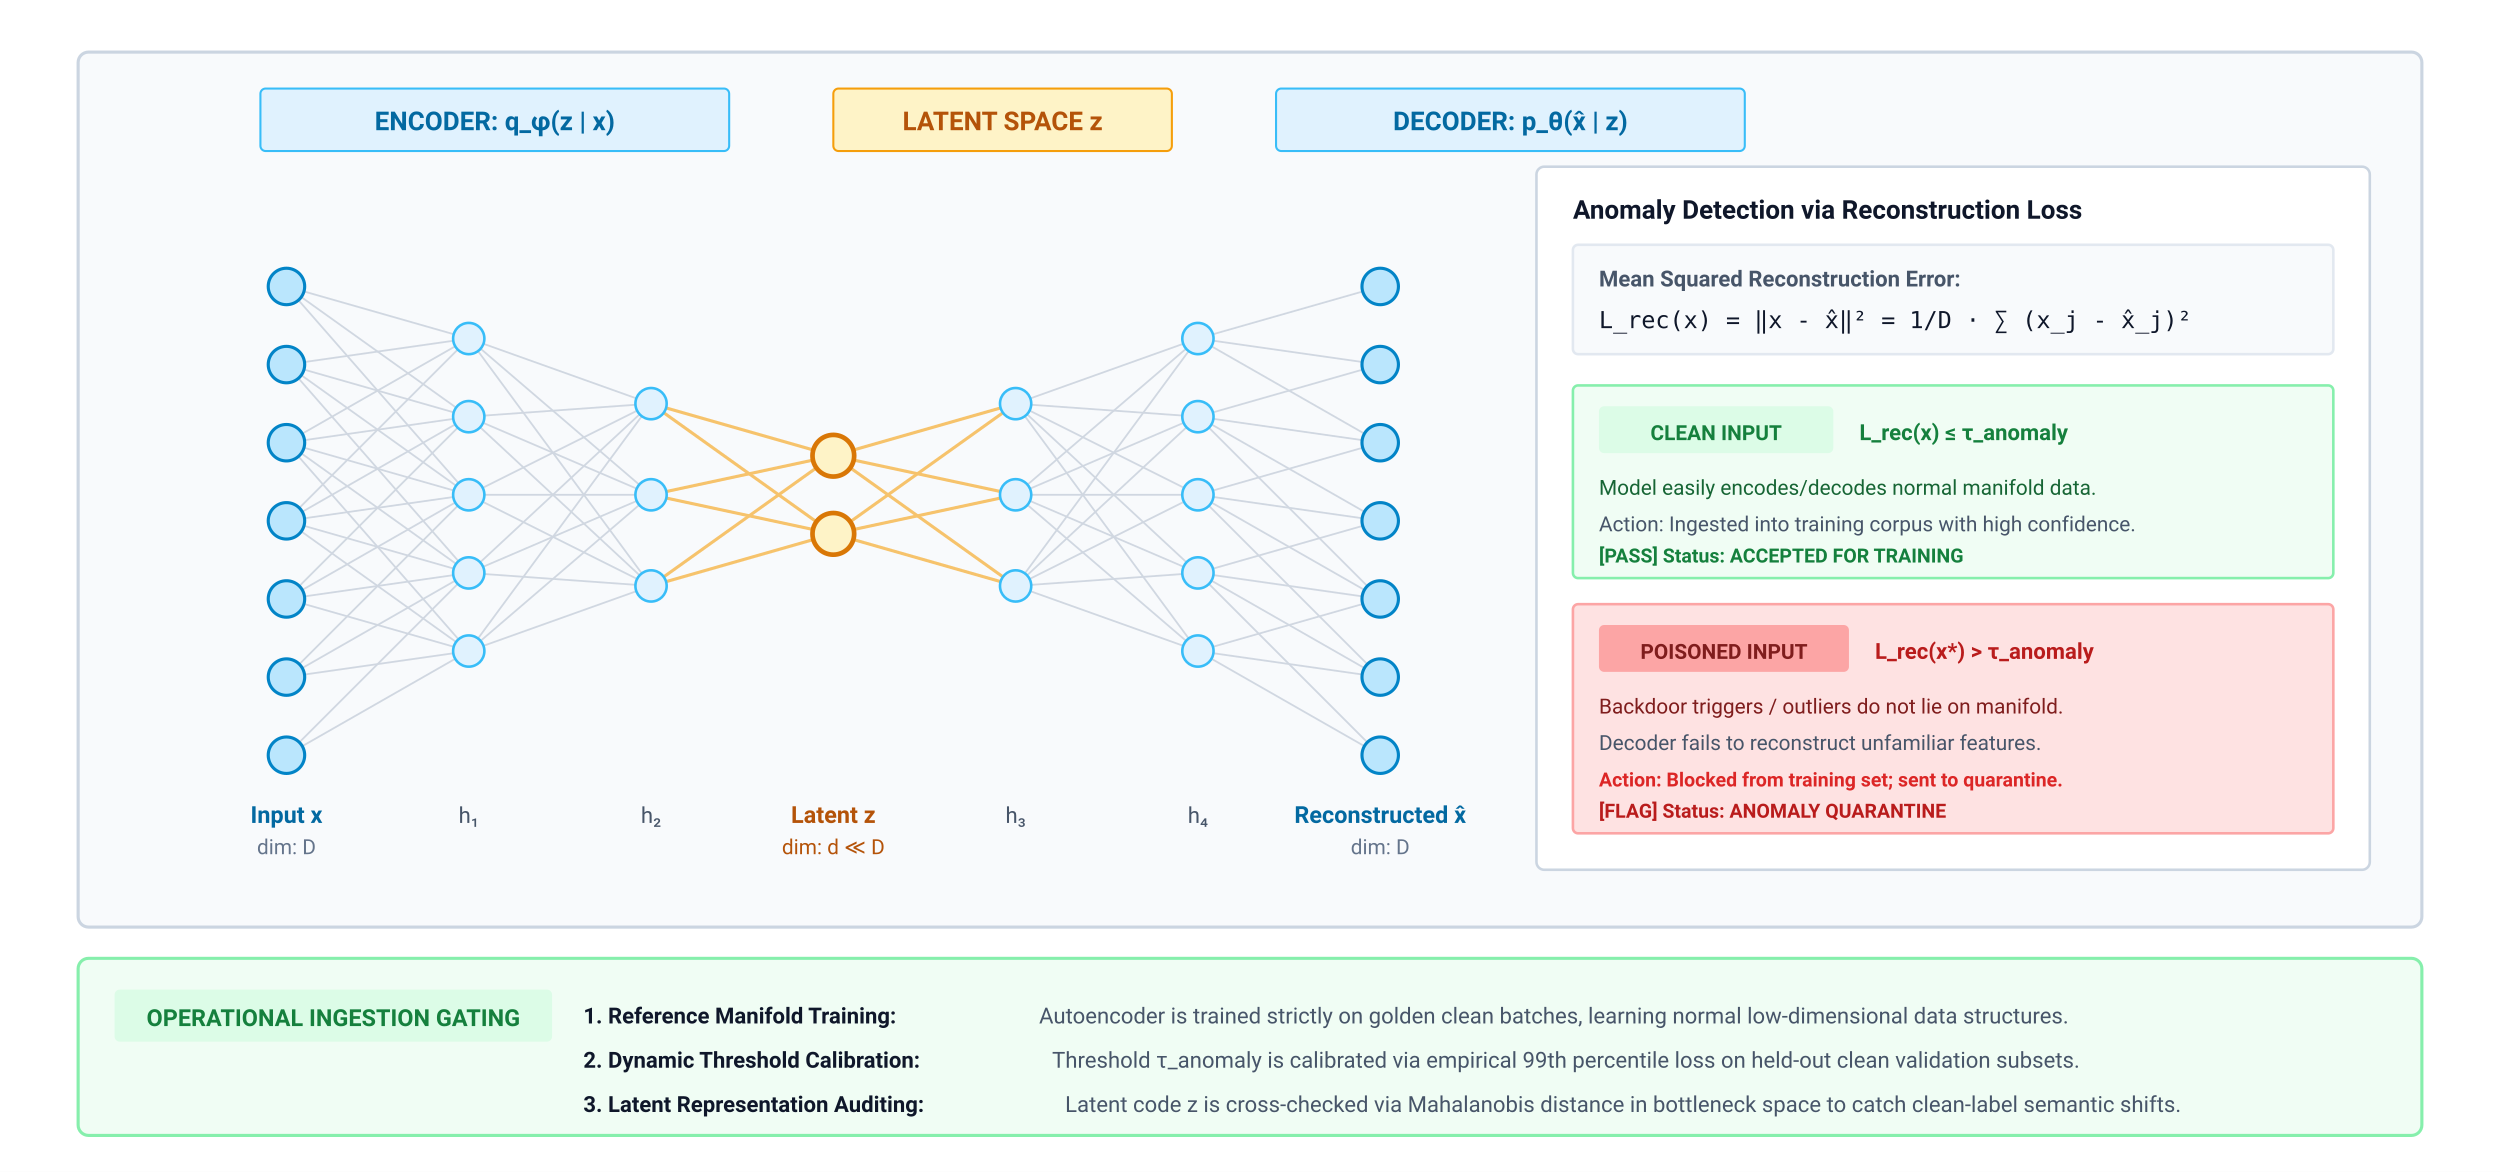
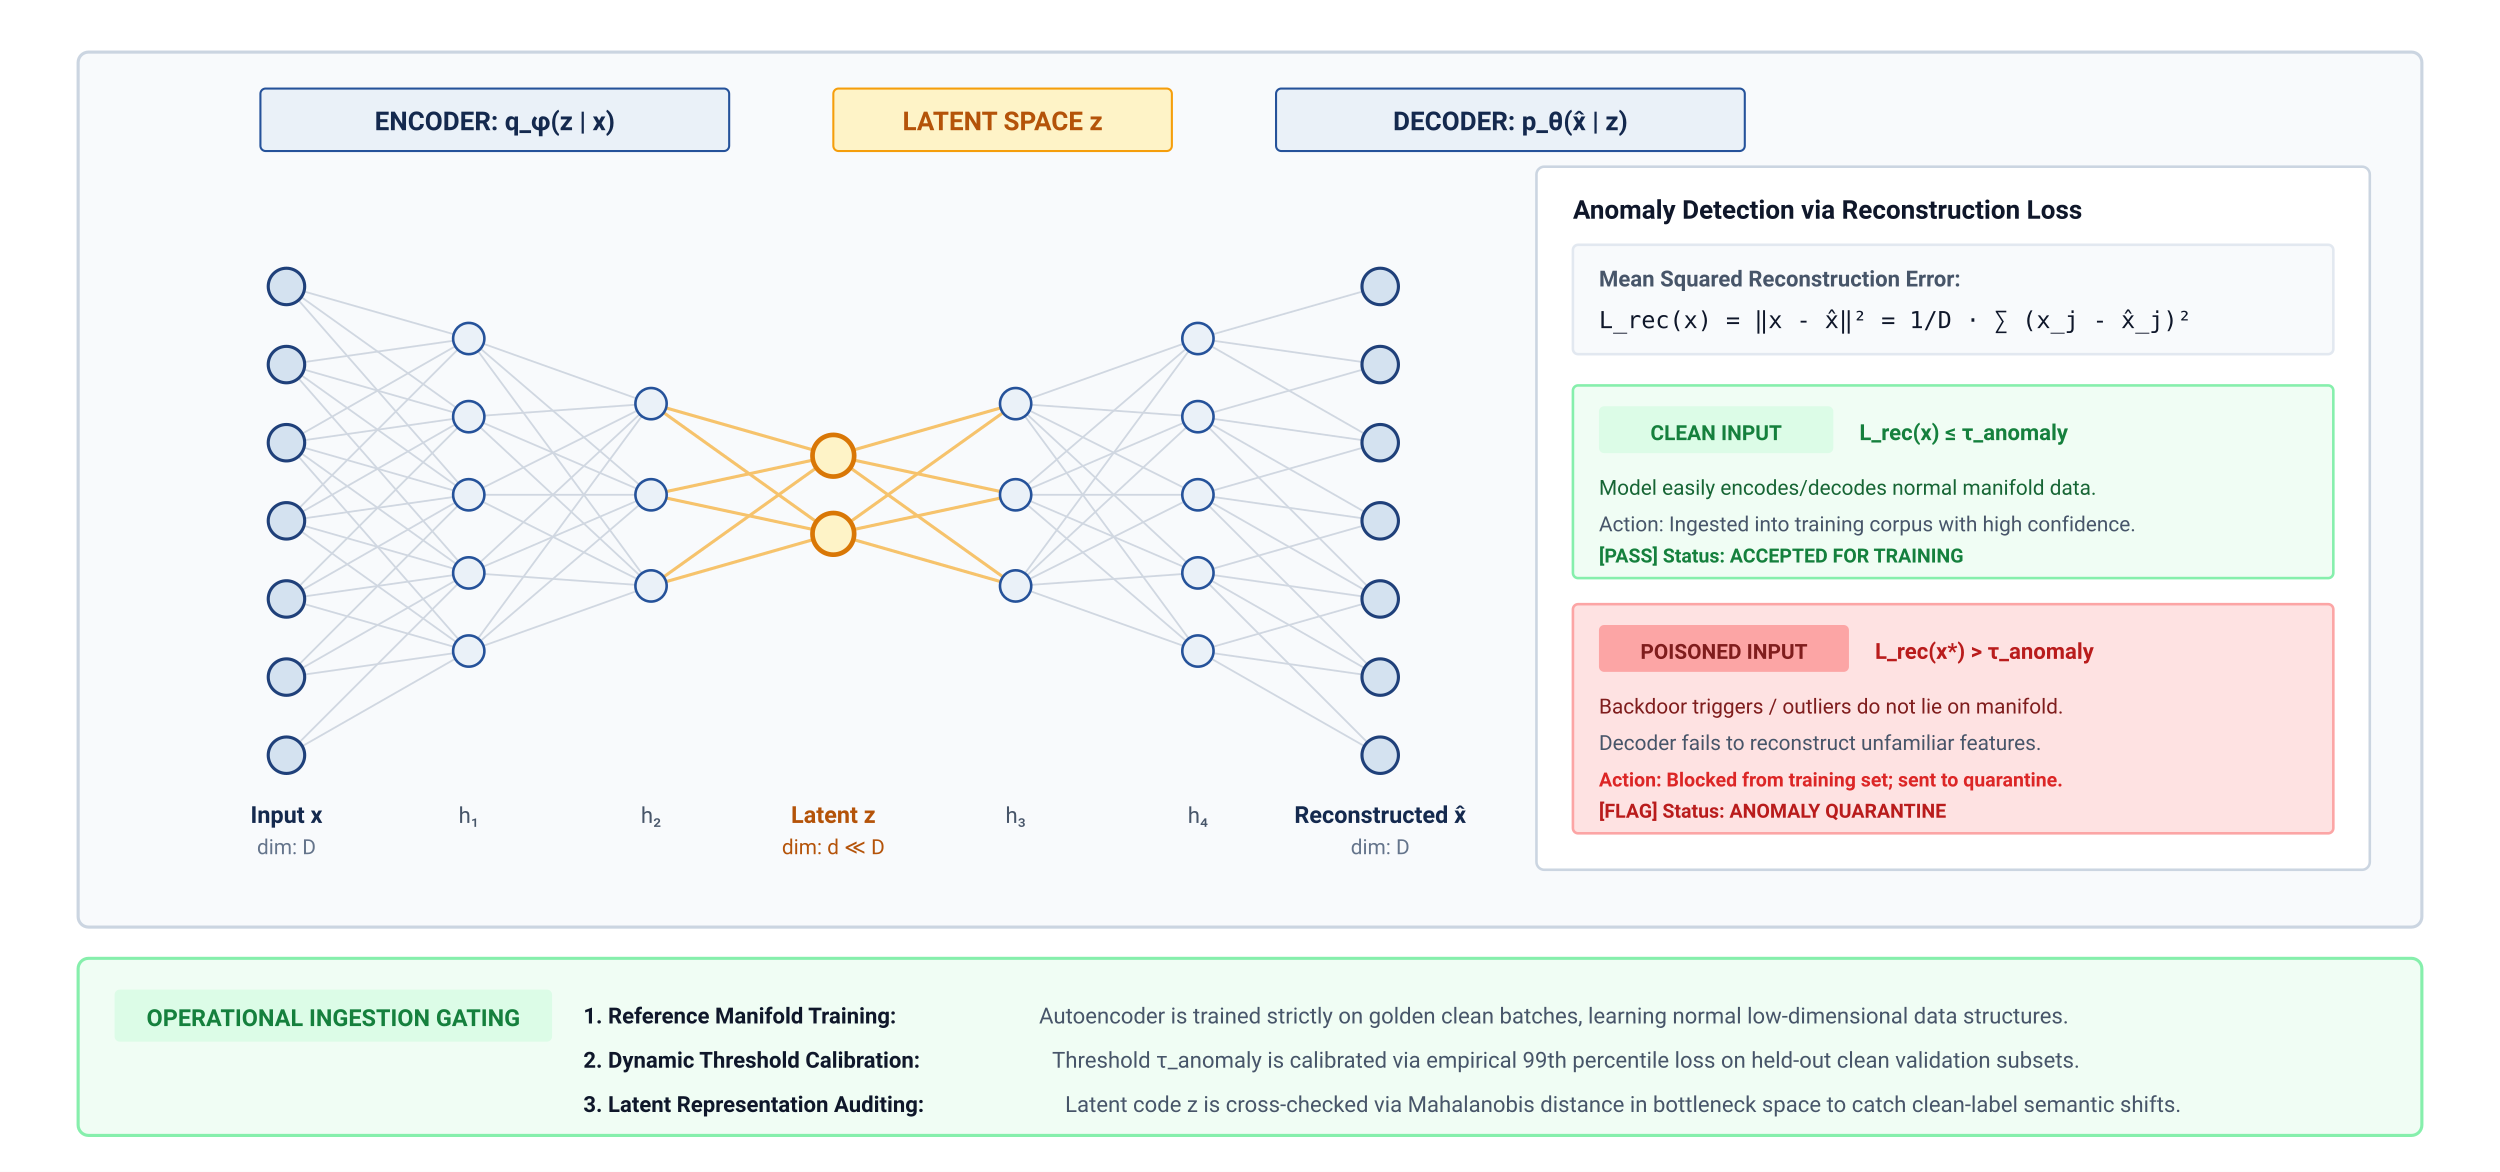
- <svg xmlns="http://www.w3.org/2000/svg" viewBox="0 0 960 450" width="100%" height="100%">
+ <svg xmlns="http://www.w3.org/2000/svg" viewBox="0 0 960 450" width="100%" height="100%" font-family="Helvetica Neue, Helvetica, Arial, sans-serif">
  <rect width="100%" height="100%" fill="#ffffff" />
  <defs>
    <marker id="ae-arr-blue" markerWidth="8" markerHeight="6" refX="7" refY="3" orient="auto">
-       <polygon points="0 0, 8 3, 0 6" fill="#0284c7" />
+       <polygon points="0 0, 8 3, 0 6" fill="#1F407A" />
    </marker>
    <marker id="ae-arr-green" markerWidth="8" markerHeight="6" refX="7" refY="3" orient="auto">
      <polygon points="0 0, 8 3, 0 6" fill="#16a34a" />
    </marker>
    <marker id="ae-arr-red" markerWidth="8" markerHeight="6" refX="7" refY="3" orient="auto">
      <polygon points="0 0, 8 3, 0 6" fill="#dc2626" />
    </marker>
  </defs>
  <g transform="translate(30, 20)">
    <rect x="0" y="0" width="900" height="336" rx="4" fill="#f8fafc" stroke="#cbd5e1" stroke-width="1.2" />
-     <rect x="70" y="14" width="180" height="24" rx="2" fill="#e0f2fe" stroke="#38bdf8" stroke-width="0.8" />
-     <text x="160" y="30" font-family="-apple-system, BlinkMacSystemFont, 'Segoe UI', Roboto, sans-serif" font-size="10" font-weight="700" fill="#0369a1" text-anchor="middle">ENCODER: q_φ(z | x)</text>
+     <rect x="70" y="14" width="180" height="24" rx="2" fill="#EAF1F8" stroke="#25529A" stroke-width="0.8" />
+     <text x="160" y="30" font-family="-apple-system, BlinkMacSystemFont, 'Segoe UI', Roboto, sans-serif" font-size="10" font-weight="700" fill="#14294E" text-anchor="middle">ENCODER: q_φ(z | x)</text>
    <rect x="290" y="14" width="130" height="24" rx="2" fill="#fef3c7" stroke="#f59e0b" stroke-width="0.8" />
    <text x="355" y="30" font-family="-apple-system, BlinkMacSystemFont, 'Segoe UI', Roboto, sans-serif" font-size="10" font-weight="700" fill="#b45309" text-anchor="middle">LATENT SPACE z</text>
-     <rect x="460" y="14" width="180" height="24" rx="2" fill="#e0f2fe" stroke="#38bdf8" stroke-width="0.8" />
-     <text x="550" y="30" font-family="-apple-system, BlinkMacSystemFont, 'Segoe UI', Roboto, sans-serif" font-size="10" font-weight="700" fill="#0369a1" text-anchor="middle">DECODER: p_θ(x̂ | z)</text>
+     <rect x="460" y="14" width="180" height="24" rx="2" fill="#EAF1F8" stroke="#25529A" stroke-width="0.8" />
+     <text x="550" y="30" font-family="-apple-system, BlinkMacSystemFont, 'Segoe UI', Roboto, sans-serif" font-size="10" font-weight="700" fill="#14294E" text-anchor="middle">DECODER: p_θ(x̂ | z)</text>
    <g transform="translate(20, 50)">
      <g stroke="#94a3b8" stroke-width="0.7" opacity="0.4">
        <line x1="60" y1="40" x2="130" y2="60" />
        <line x1="60" y1="40" x2="130" y2="90" />
        <line x1="60" y1="40" x2="130" y2="120" />
        <line x1="60" y1="70" x2="130" y2="60" />
        <line x1="60" y1="70" x2="130" y2="90" />
        <line x1="60" y1="70" x2="130" y2="120" />
        <line x1="60" y1="70" x2="130" y2="150" />
        <line x1="60" y1="100" x2="130" y2="60" />
        <line x1="60" y1="100" x2="130" y2="90" />
        <line x1="60" y1="100" x2="130" y2="120" />
        <line x1="60" y1="100" x2="130" y2="150" />
        <line x1="60" y1="100" x2="130" y2="180" />
        <line x1="60" y1="130" x2="130" y2="60" />
        <line x1="60" y1="130" x2="130" y2="90" />
        <line x1="60" y1="130" x2="130" y2="120" />
        <line x1="60" y1="130" x2="130" y2="150" />
        <line x1="60" y1="130" x2="130" y2="180" />
        <line x1="60" y1="160" x2="130" y2="90" />
        <line x1="60" y1="160" x2="130" y2="120" />
        <line x1="60" y1="160" x2="130" y2="150" />
        <line x1="60" y1="160" x2="130" y2="180" />
        <line x1="60" y1="190" x2="130" y2="120" />
        <line x1="60" y1="190" x2="130" y2="150" />
        <line x1="60" y1="190" x2="130" y2="180" />
        <line x1="60" y1="220" x2="130" y2="150" />
        <line x1="60" y1="220" x2="130" y2="180" />
      </g>
      <g stroke="#94a3b8" stroke-width="0.7" opacity="0.4">
        <line x1="130" y1="60" x2="200" y2="85" />
        <line x1="130" y1="60" x2="200" y2="120" />
        <line x1="130" y1="60" x2="200" y2="155" />
        <line x1="130" y1="90" x2="200" y2="85" />
        <line x1="130" y1="90" x2="200" y2="120" />
        <line x1="130" y1="90" x2="200" y2="155" />
        <line x1="130" y1="120" x2="200" y2="85" />
        <line x1="130" y1="120" x2="200" y2="120" />
        <line x1="130" y1="120" x2="200" y2="155" />
        <line x1="130" y1="150" x2="200" y2="85" />
        <line x1="130" y1="150" x2="200" y2="120" />
        <line x1="130" y1="150" x2="200" y2="155" />
        <line x1="130" y1="180" x2="200" y2="85" />
        <line x1="130" y1="180" x2="200" y2="120" />
        <line x1="130" y1="180" x2="200" y2="155" />
      </g>
      <g stroke="#f59e0b" stroke-width="1.2" opacity="0.6">
        <line x1="200" y1="85" x2="270" y2="105" />
        <line x1="200" y1="85" x2="270" y2="135" />
        <line x1="200" y1="120" x2="270" y2="105" />
        <line x1="200" y1="120" x2="270" y2="135" />
        <line x1="200" y1="155" x2="270" y2="105" />
        <line x1="200" y1="155" x2="270" y2="135" />
      </g>
      <g stroke="#f59e0b" stroke-width="1.2" opacity="0.6">
        <line x1="270" y1="105" x2="340" y2="85" />
        <line x1="270" y1="105" x2="340" y2="120" />
        <line x1="270" y1="105" x2="340" y2="155" />
        <line x1="270" y1="135" x2="340" y2="85" />
        <line x1="270" y1="135" x2="340" y2="120" />
        <line x1="270" y1="135" x2="340" y2="155" />
      </g>
      <g stroke="#94a3b8" stroke-width="0.7" opacity="0.4">
        <line x1="340" y1="85" x2="410" y2="60" />
        <line x1="340" y1="85" x2="410" y2="90" />
        <line x1="340" y1="85" x2="410" y2="120" />
        <line x1="340" y1="85" x2="410" y2="150" />
        <line x1="340" y1="85" x2="410" y2="180" />
        <line x1="340" y1="120" x2="410" y2="60" />
        <line x1="340" y1="120" x2="410" y2="90" />
        <line x1="340" y1="120" x2="410" y2="120" />
        <line x1="340" y1="120" x2="410" y2="150" />
        <line x1="340" y1="120" x2="410" y2="180" />
        <line x1="340" y1="155" x2="410" y2="60" />
        <line x1="340" y1="155" x2="410" y2="90" />
        <line x1="340" y1="155" x2="410" y2="120" />
        <line x1="340" y1="155" x2="410" y2="150" />
        <line x1="340" y1="155" x2="410" y2="180" />
      </g>
      <g stroke="#94a3b8" stroke-width="0.7" opacity="0.4">
        <line x1="410" y1="60" x2="480" y2="40" />
        <line x1="410" y1="60" x2="480" y2="70" />
        <line x1="410" y1="60" x2="480" y2="100" />
        <line x1="410" y1="90" x2="480" y2="70" />
        <line x1="410" y1="90" x2="480" y2="100" />
        <line x1="410" y1="90" x2="480" y2="130" />
        <line x1="410" y1="90" x2="480" y2="160" />
        <line x1="410" y1="120" x2="480" y2="100" />
        <line x1="410" y1="120" x2="480" y2="130" />
        <line x1="410" y1="120" x2="480" y2="160" />
        <line x1="410" y1="120" x2="480" y2="190" />
        <line x1="410" y1="150" x2="480" y2="130" />
        <line x1="410" y1="150" x2="480" y2="160" />
        <line x1="410" y1="150" x2="480" y2="190" />
        <line x1="410" y1="150" x2="480" y2="220" />
        <line x1="410" y1="180" x2="480" y2="160" />
        <line x1="410" y1="180" x2="480" y2="190" />
        <line x1="410" y1="180" x2="480" y2="220" />
      </g>
-       <g fill="#bae6fd" stroke="#0284c7" stroke-width="1.2">
+       <g fill="#D4E2F0" stroke="#1F407A" stroke-width="1.2">
        <circle cx="60" cy="40" r="7" />
        <circle cx="60" cy="70" r="7" />
        <circle cx="60" cy="100" r="7" />
        <circle cx="60" cy="130" r="7" />
        <circle cx="60" cy="160" r="7" />
        <circle cx="60" cy="190" r="7" />
        <circle cx="60" cy="220" r="7" />
      </g>
-       <text x="60" y="246" font-family="-apple-system, BlinkMacSystemFont, 'Segoe UI', Roboto, sans-serif" font-size="9" font-weight="700" fill="#0369a1" text-anchor="middle">Input x</text>
+       <text x="60" y="246" font-family="-apple-system, BlinkMacSystemFont, 'Segoe UI', Roboto, sans-serif" font-size="9" font-weight="700" fill="#14294E" text-anchor="middle">Input x</text>
      <text x="60" y="258" font-family="-apple-system, BlinkMacSystemFont, 'Segoe UI', Roboto, sans-serif" font-size="8" fill="#64748b" text-anchor="middle">dim: D</text>
-       <g fill="#e0f2fe" stroke="#38bdf8" stroke-width="1">
+       <g fill="#EAF1F8" stroke="#25529A" stroke-width="1">
        <circle cx="130" cy="60" r="6" />
        <circle cx="130" cy="90" r="6" />
        <circle cx="130" cy="120" r="6" />
        <circle cx="130" cy="150" r="6" />
        <circle cx="130" cy="180" r="6" />
      </g>
      <text x="130" y="246" font-family="-apple-system, BlinkMacSystemFont, 'Segoe UI', Roboto, sans-serif" font-size="8.5" fill="#475569" text-anchor="middle">h₁</text>
-       <g fill="#e0f2fe" stroke="#38bdf8" stroke-width="1">
+       <g fill="#EAF1F8" stroke="#25529A" stroke-width="1">
        <circle cx="200" cy="85" r="6" />
        <circle cx="200" cy="120" r="6" />
        <circle cx="200" cy="155" r="6" />
      </g>
      <text x="200" y="246" font-family="-apple-system, BlinkMacSystemFont, 'Segoe UI', Roboto, sans-serif" font-size="8.5" fill="#475569" text-anchor="middle">h₂</text>
      <g fill="#fef3c7" stroke="#d97706" stroke-width="1.8">
        <circle cx="270" cy="105" r="8" />
        <circle cx="270" cy="135" r="8" />
      </g>
      <text x="270" y="246" font-family="-apple-system, BlinkMacSystemFont, 'Segoe UI', Roboto, sans-serif" font-size="9" font-weight="700" fill="#b45309" text-anchor="middle">Latent z</text>
      <text x="270" y="258" font-family="-apple-system, BlinkMacSystemFont, 'Segoe UI', Roboto, sans-serif" font-size="8" fill="#b45309" text-anchor="middle">dim: d ≪ D</text>
-       <g fill="#e0f2fe" stroke="#38bdf8" stroke-width="1">
+       <g fill="#EAF1F8" stroke="#25529A" stroke-width="1">
        <circle cx="340" cy="85" r="6" />
        <circle cx="340" cy="120" r="6" />
        <circle cx="340" cy="155" r="6" />
      </g>
      <text x="340" y="246" font-family="-apple-system, BlinkMacSystemFont, 'Segoe UI', Roboto, sans-serif" font-size="8.5" fill="#475569" text-anchor="middle">h₃</text>
-       <g fill="#e0f2fe" stroke="#38bdf8" stroke-width="1">
+       <g fill="#EAF1F8" stroke="#25529A" stroke-width="1">
        <circle cx="410" cy="60" r="6" />
        <circle cx="410" cy="90" r="6" />
        <circle cx="410" cy="120" r="6" />
        <circle cx="410" cy="150" r="6" />
        <circle cx="410" cy="180" r="6" />
      </g>
      <text x="410" y="246" font-family="-apple-system, BlinkMacSystemFont, 'Segoe UI', Roboto, sans-serif" font-size="8.5" fill="#475569" text-anchor="middle">h₄</text>
-       <g fill="#bae6fd" stroke="#0284c7" stroke-width="1.2">
+       <g fill="#D4E2F0" stroke="#1F407A" stroke-width="1.2">
        <circle cx="480" cy="40" r="7" />
        <circle cx="480" cy="70" r="7" />
        <circle cx="480" cy="100" r="7" />
        <circle cx="480" cy="130" r="7" />
        <circle cx="480" cy="160" r="7" />
        <circle cx="480" cy="190" r="7" />
        <circle cx="480" cy="220" r="7" />
      </g>
-       <text x="480" y="246" font-family="-apple-system, BlinkMacSystemFont, 'Segoe UI', Roboto, sans-serif" font-size="9" font-weight="700" fill="#0369a1" text-anchor="middle">Reconstructed x̂</text>
+       <text x="480" y="246" font-family="-apple-system, BlinkMacSystemFont, 'Segoe UI', Roboto, sans-serif" font-size="9" font-weight="700" fill="#14294E" text-anchor="middle">Reconstructed x̂</text>
      <text x="480" y="258" font-family="-apple-system, BlinkMacSystemFont, 'Segoe UI', Roboto, sans-serif" font-size="8" fill="#64748b" text-anchor="middle">dim: D</text>
    </g>
    <g transform="translate(560, 44)">
      <rect x="0" y="0" width="320" height="270" rx="3" fill="#ffffff" stroke="#cbd5e1" stroke-width="1" />
      <text x="14" y="20" font-family="-apple-system, BlinkMacSystemFont, 'Segoe UI', Roboto, sans-serif" font-size="10" font-weight="700" fill="#0f172a">Anomaly Detection via Reconstruction Loss</text>
      <g transform="translate(14, 30)">
        <rect x="0" y="0" width="292" height="42" rx="2" fill="#f8fafc" stroke="#e2e8f0" stroke-width="1" />
        <text x="10" y="16" font-family="-apple-system, BlinkMacSystemFont, 'Segoe UI', Roboto, sans-serif" font-size="8.5" font-weight="600" fill="#475569">Mean Squared Reconstruction Error:</text>
        <text x="10" y="32" font-family="SFMono-Regular, Consolas, monospace" font-size="9" fill="#0f172a">L_rec(x) = ‖x - x̂‖² = 1/D · ∑ (x_j - x̂_j)²</text>
      </g>
      <g transform="translate(14, 84)">
        <rect x="0" y="0" width="292" height="74" rx="2" fill="#f0fdf4" stroke="#86efac" stroke-width="1" />
        <rect x="10" y="8" width="90" height="18" rx="2" fill="#dcfce7" />
        <text x="55" y="21" font-family="-apple-system, BlinkMacSystemFont, 'Segoe UI', Roboto, sans-serif" font-size="8" font-weight="700" fill="#15803d" text-anchor="middle">CLEAN INPUT</text>
        <text x="110" y="21" font-family="-apple-system, BlinkMacSystemFont, 'Segoe UI', Roboto, sans-serif" font-size="8.5" font-weight="700" fill="#15803d">L_rec(x) ≤ τ_anomaly</text>
        <text x="10" y="42" font-family="-apple-system, BlinkMacSystemFont, 'Segoe UI', Roboto, sans-serif" font-size="8" fill="#166534">Model easily encodes/decodes normal manifold data.</text>
        <text x="10" y="56" font-family="-apple-system, BlinkMacSystemFont, 'Segoe UI', Roboto, sans-serif" font-size="8" fill="#475569">Action: Ingested into training corpus with high confidence.</text>
        <text x="10" y="68" font-family="-apple-system, BlinkMacSystemFont, 'Segoe UI', Roboto, sans-serif" font-size="7.5" font-weight="600" fill="#15803d">[PASS] Status: ACCEPTED FOR TRAINING</text>
      </g>
      <g transform="translate(14, 168)">
        <rect x="0" y="0" width="292" height="88" rx="2" fill="#fee2e2" stroke="#fca5a5" stroke-width="1" />
        <rect x="10" y="8" width="96" height="18" rx="2" fill="#fca5a5" />
        <text x="58" y="21" font-family="-apple-system, BlinkMacSystemFont, 'Segoe UI', Roboto, sans-serif" font-size="8" font-weight="700" fill="#7f1d1d" text-anchor="middle">POISONED INPUT</text>
        <text x="116" y="21" font-family="-apple-system, BlinkMacSystemFont, 'Segoe UI', Roboto, sans-serif" font-size="8.5" font-weight="700" fill="#b91c1c">L_rec(x*) &gt; τ_anomaly</text>
        <text x="10" y="42" font-family="-apple-system, BlinkMacSystemFont, 'Segoe UI', Roboto, sans-serif" font-size="8" fill="#7f1d1d">Backdoor triggers / outliers do not lie on manifold.</text>
        <text x="10" y="56" font-family="-apple-system, BlinkMacSystemFont, 'Segoe UI', Roboto, sans-serif" font-size="8" fill="#475569">Decoder fails to reconstruct unfamiliar features.</text>
        <text x="10" y="70" font-family="-apple-system, BlinkMacSystemFont, 'Segoe UI', Roboto, sans-serif" font-size="7.5" font-weight="700" fill="#dc2626">Action: Blocked from training set; sent to quarantine.</text>
        <text x="10" y="82" font-family="-apple-system, BlinkMacSystemFont, 'Segoe UI', Roboto, sans-serif" font-size="7.5" font-weight="600" fill="#b91c1c">[FLAG] Status: ANOMALY QUARANTINE</text>
      </g>
    </g>
  </g>
  <g transform="translate(30, 368)">
    <rect x="0" y="0" width="900" height="68" rx="4" fill="#f0fdf4" stroke="#86efac" stroke-width="1.2" />
    <rect x="14" y="12" width="168" height="20" rx="2" fill="#dcfce7" />
    <text x="98" y="26" font-family="-apple-system, BlinkMacSystemFont, 'Segoe UI', Roboto, sans-serif" font-size="9" font-weight="700" fill="#15803d" text-anchor="middle">OPERATIONAL INGESTION GATING</text>
    <g transform="translate(194, 10)">
      <text x="0" y="15" font-family="-apple-system, BlinkMacSystemFont, 'Segoe UI', Roboto, sans-serif" font-size="8.5" font-weight="700" fill="#0f172a">1. Reference Manifold Training:</text>
      <text x="175" y="15" font-family="-apple-system, BlinkMacSystemFont, 'Segoe UI', Roboto, sans-serif" font-size="8.5" fill="#475569">Autoencoder is trained strictly on golden clean batches, learning normal low-dimensional data structures.</text>
      <text x="0" y="32" font-family="-apple-system, BlinkMacSystemFont, 'Segoe UI', Roboto, sans-serif" font-size="8.5" font-weight="700" fill="#0f172a">2. Dynamic Threshold Calibration:</text>
      <text x="180" y="32" font-family="-apple-system, BlinkMacSystemFont, 'Segoe UI', Roboto, sans-serif" font-size="8.5" fill="#475569">Threshold τ_anomaly is calibrated via empirical 99th percentile loss on held-out clean validation subsets.</text>
      <text x="0" y="49" font-family="-apple-system, BlinkMacSystemFont, 'Segoe UI', Roboto, sans-serif" font-size="8.5" font-weight="700" fill="#0f172a">3. Latent Representation Auditing:</text>
      <text x="185" y="49" font-family="-apple-system, BlinkMacSystemFont, 'Segoe UI', Roboto, sans-serif" font-size="8.5" fill="#475569">Latent code z is cross-checked via Mahalanobis distance in bottleneck space to catch clean-label semantic shifts.</text>
    </g>
  </g>
</svg>
